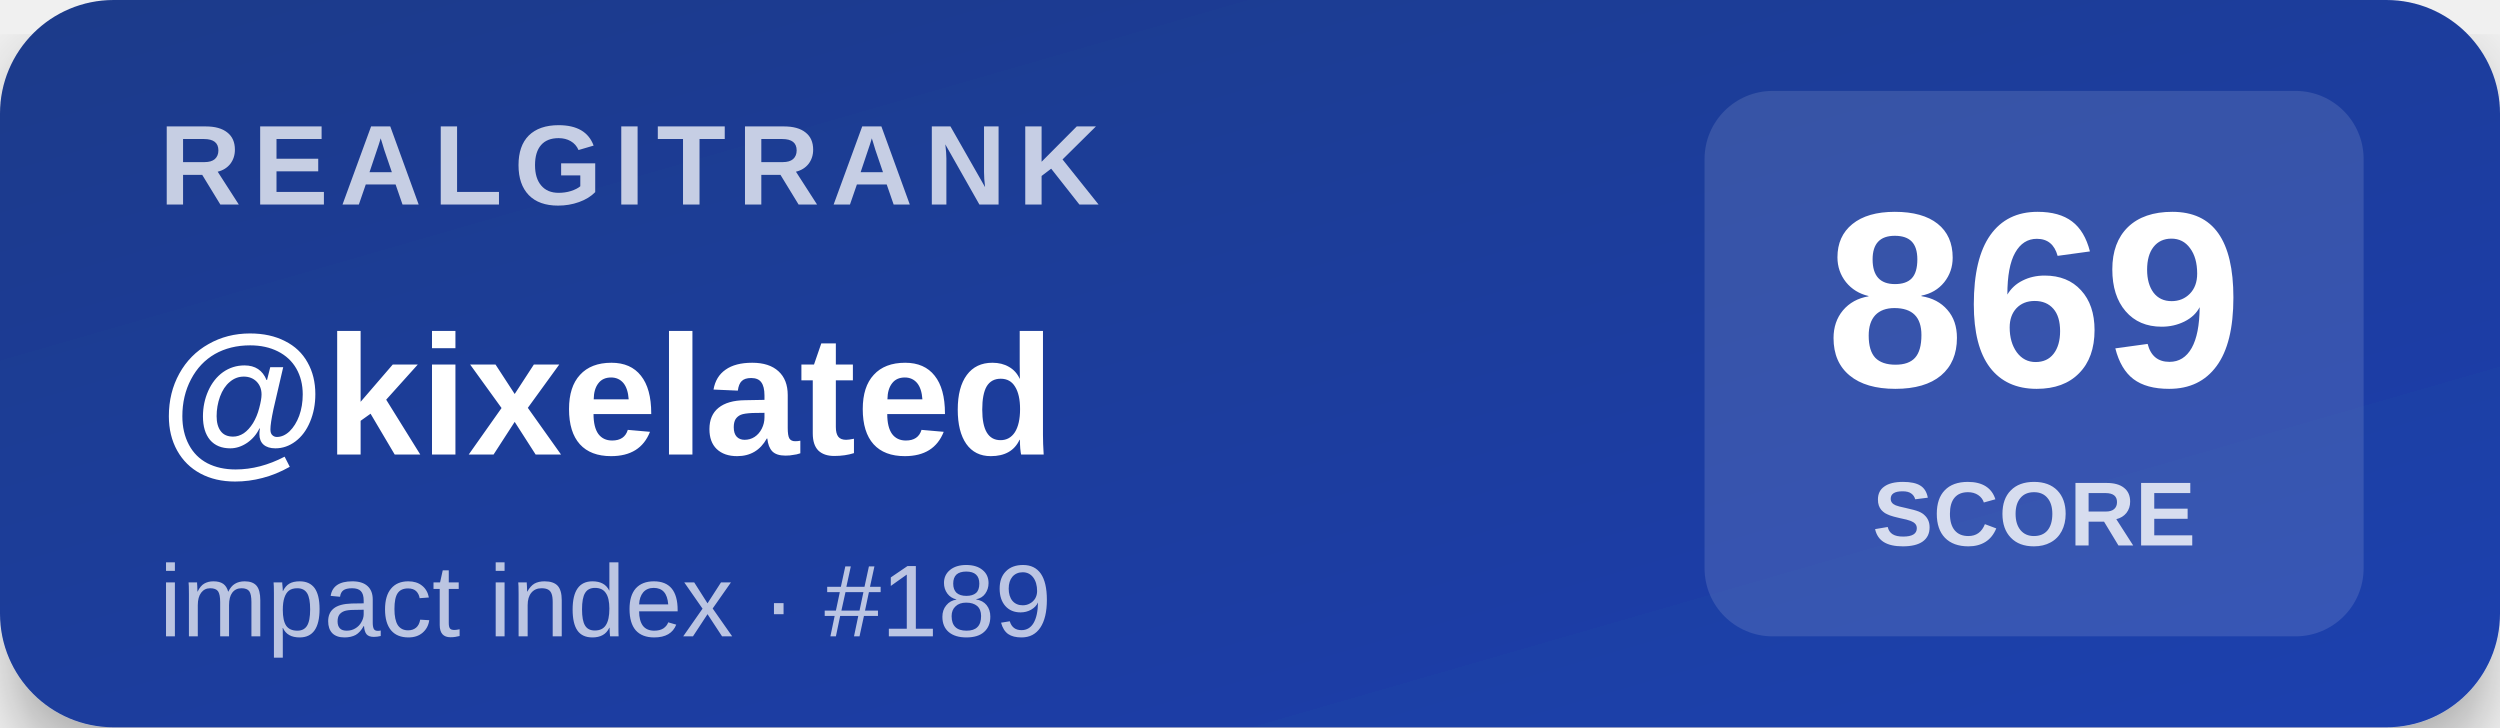
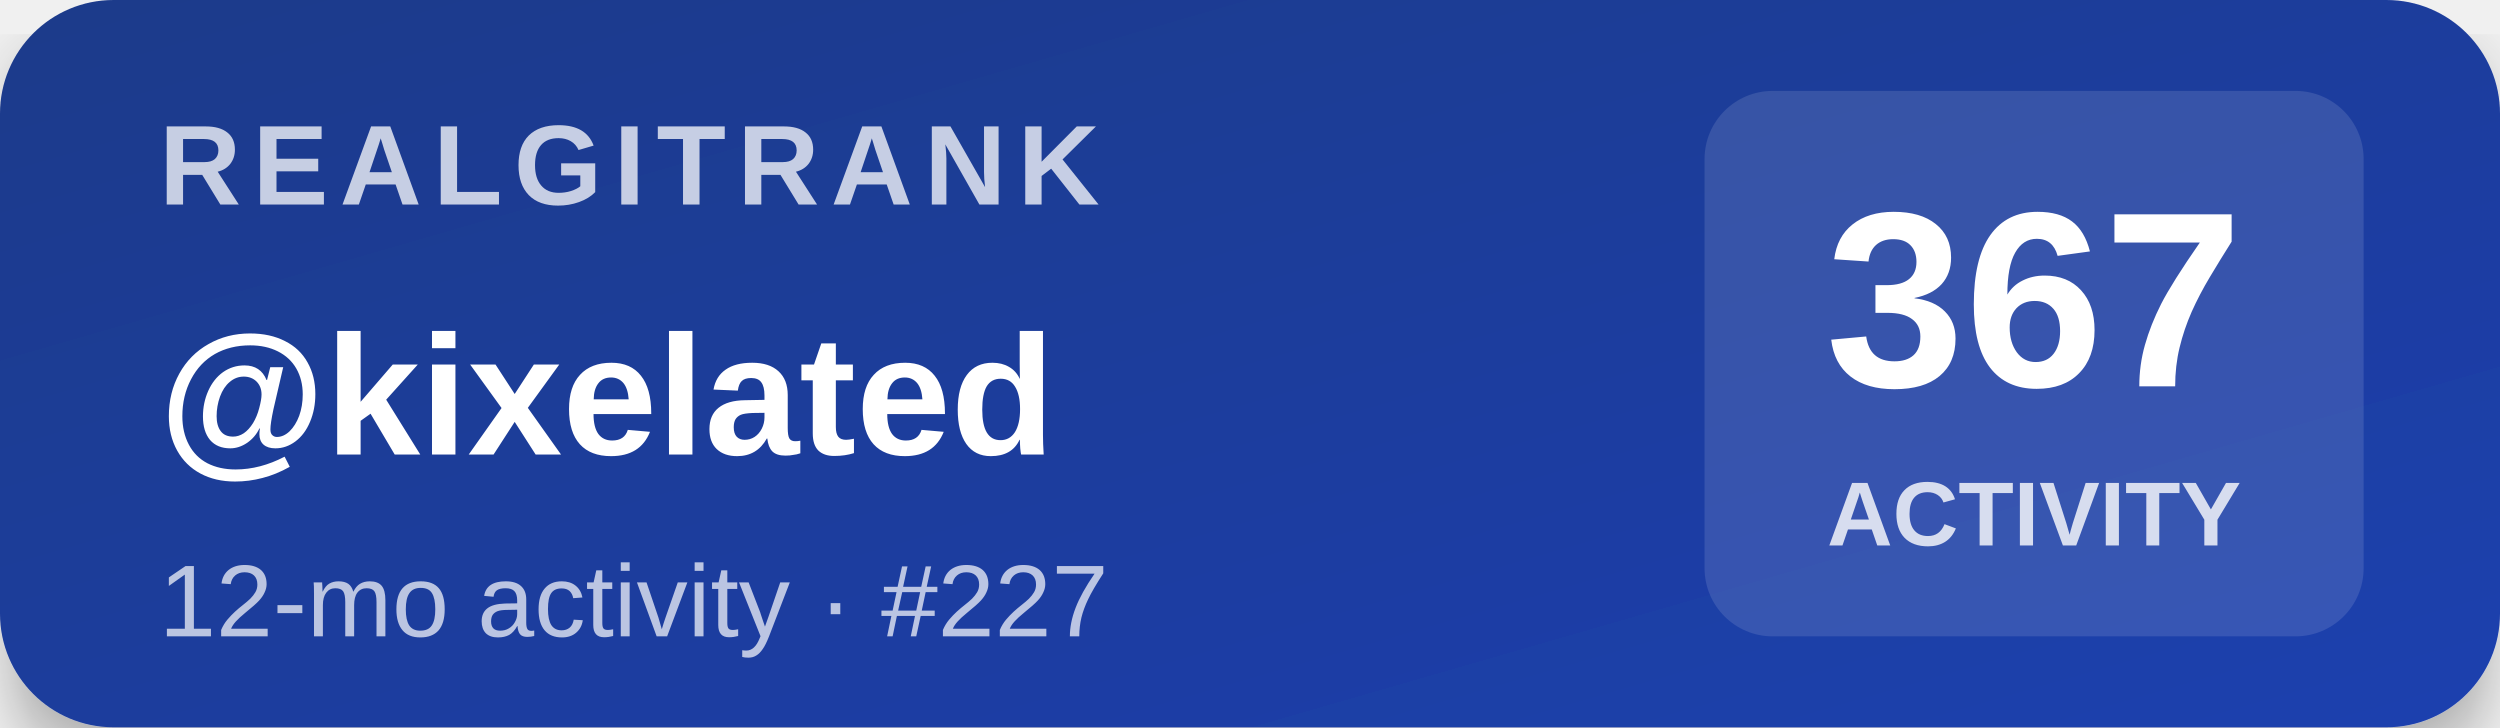
<svg xmlns="http://www.w3.org/2000/svg" width="220" height="64" viewBox="0 0 220 64">
  <defs>
    <linearGradient id="bg" x1="0" y1="0" x2="1" y2="1">
      <stop offset="0%" stop-color="#1e3a8a" />
      <stop offset="100%" stop-color="#1e40af" />
    </linearGradient>
    <filter id="shadow">
      <feDropShadow dx="0" dy="3" stdDeviation="3" flood-opacity="0.3" />
    </filter>
  </defs>
  <rect width="220" height="64" rx="10" fill="url(#bg)" filter="url(#shadow)" />
  <text x="14" y="18" font-family="Segoe UI,Arial,sans-serif" font-size="10" font-weight="700" fill="#ffffff" opacity="0.75" letter-spacing="1">REALGITRANK</text>
  <text x="14" y="40" font-family="Segoe UI,Arial,sans-serif" font-size="15" font-weight="800" fill="#ffffff">@kixelated</text>
-   <text x="14" y="56" font-family="Segoe UI,Arial,sans-serif" font-size="9" fill="#ffffff" opacity="0.7">impact index · #189</text>
+   <text x="14" y="56" font-family="Segoe UI,Arial,sans-serif" font-size="9" fill="#ffffff" opacity="0.7">12-mo activity · #227</text>
  <rect x="150" y="8" width="58" height="48" rx="6" fill="#ffffff" opacity="0.12" />
-   <text x="179" y="34" text-anchor="middle" font-family="Segoe UI,Arial,sans-serif" font-size="22" font-weight="900" fill="#ffffff">869</text>
-   <text x="179" y="48" text-anchor="middle" font-family="Segoe UI,Arial,sans-serif" font-size="8" font-weight="600" fill="#ffffff" opacity="0.8">SCORE</text>
+   <text x="179" y="34" text-anchor="middle" font-family="Segoe UI,Arial,sans-serif" font-size="22" font-weight="900" fill="#ffffff">367</text>
+   <text x="179" y="48" text-anchor="middle" font-family="Segoe UI,Arial,sans-serif" font-size="8" font-weight="600" fill="#ffffff" opacity="0.8">ACTIVITY</text>
</svg>
